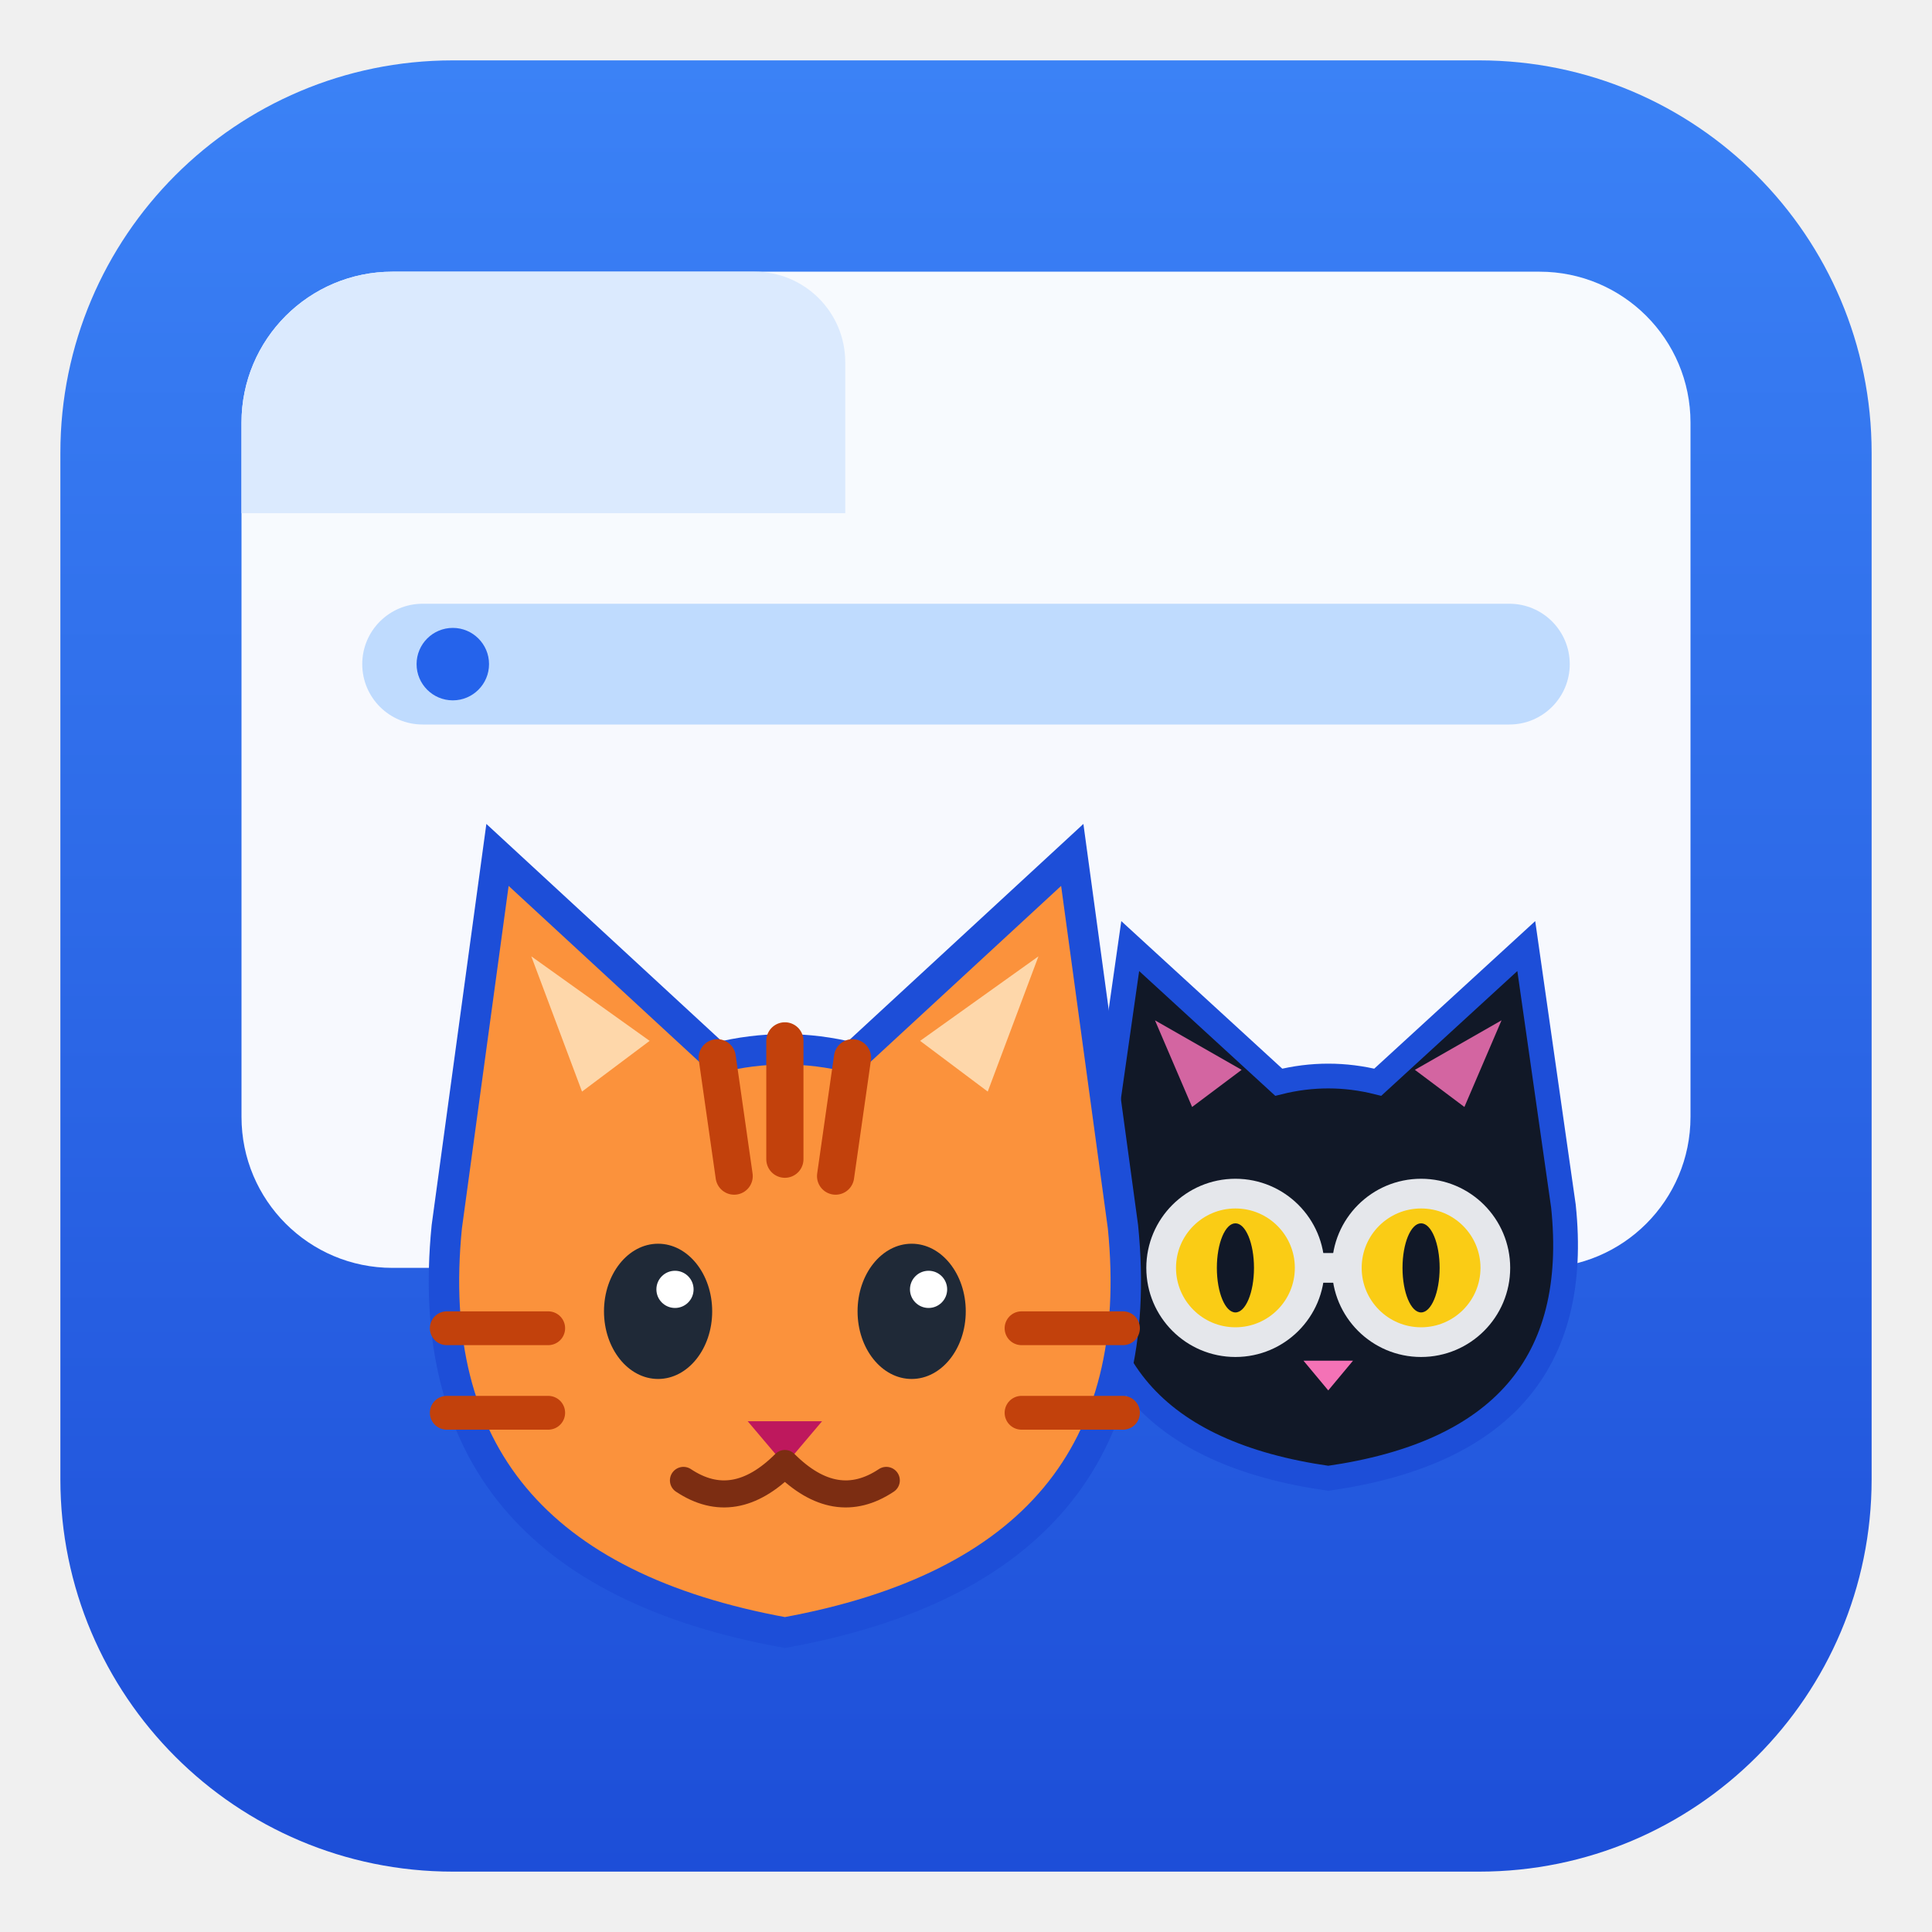
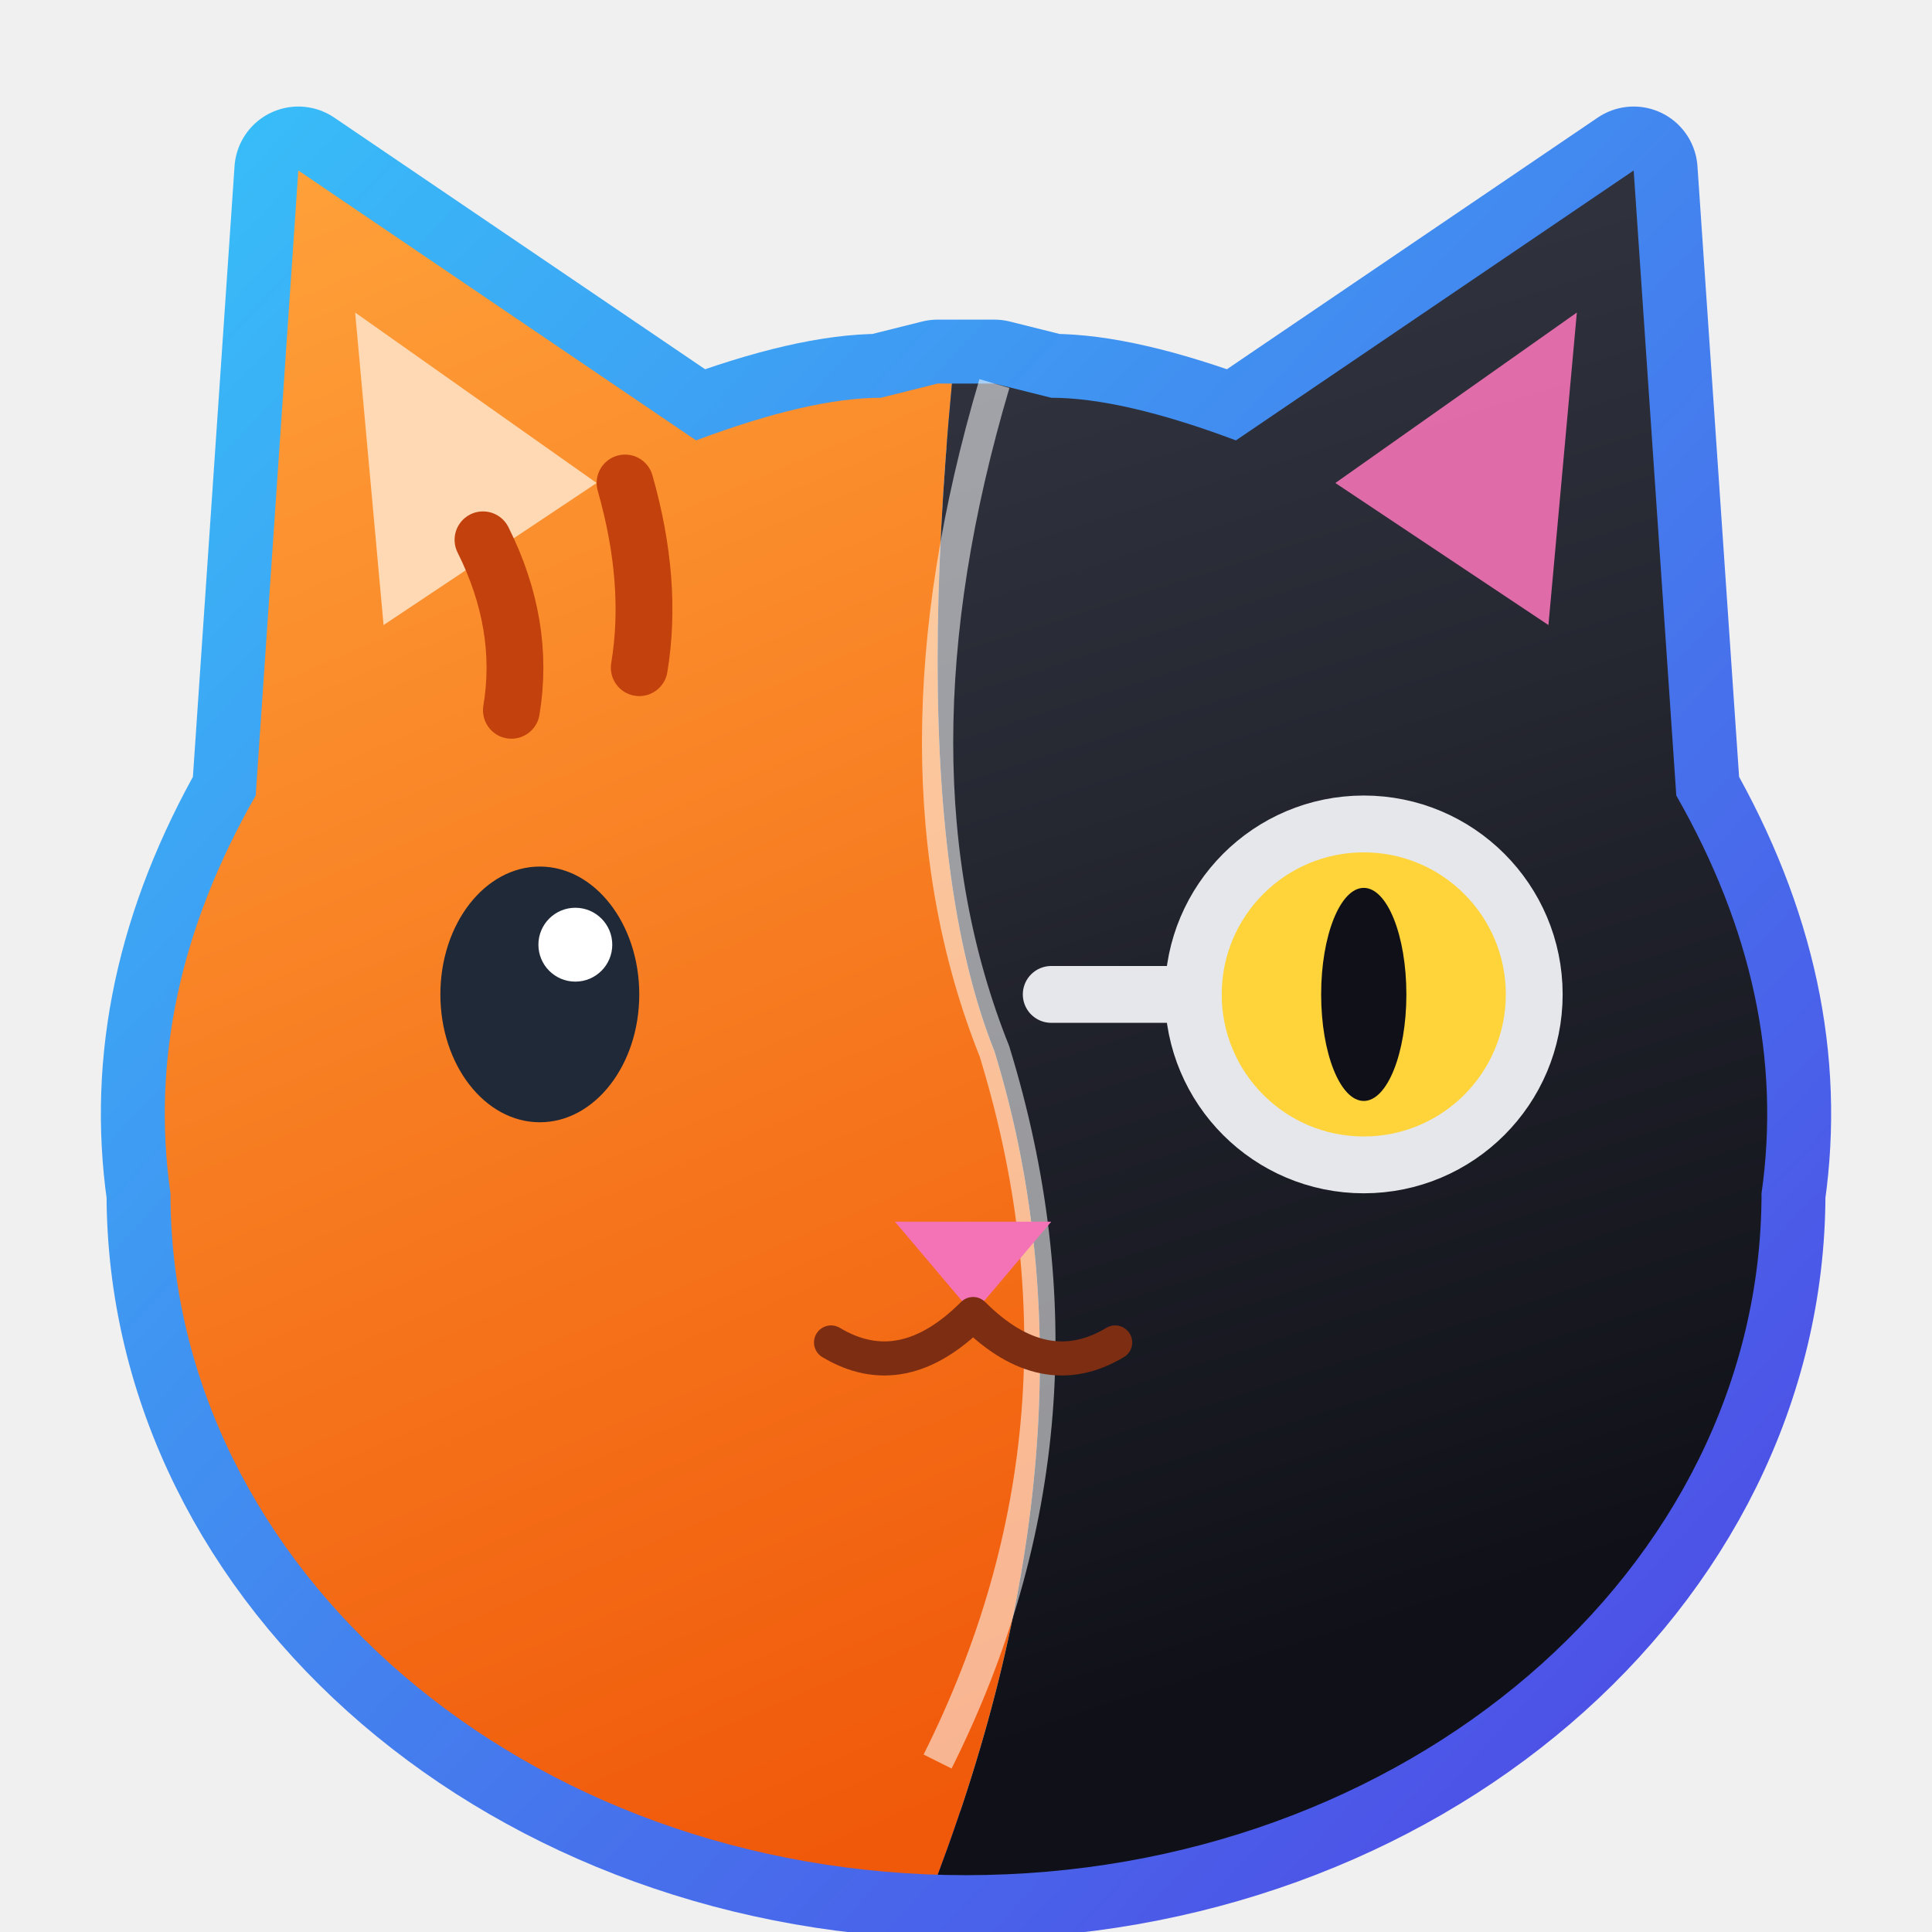
- <svg xmlns="http://www.w3.org/2000/svg" viewBox="0 0 128 128" width="128" height="128">
+ <svg xmlns="http://www.w3.org/2000/svg" viewBox="-4 -4 136 136">
  <defs>
-     <linearGradient id="bg" x1="0" y1="0" x2="0" y2="1">
-       <stop offset="0" stop-color="#3b82f6" />
-       <stop offset="1" stop-color="#1d4ed8" />
+     <linearGradient id="or" x1="0" y1="0" x2="0.4" y2="1">
+       <stop offset="0" stop-color="#FFA23A" />
+       <stop offset="1" stop-color="#F0590A" />
    </linearGradient>
+     <linearGradient id="bk" x1="0" y1="0" x2="0.3" y2="1">
+       <stop offset="0" stop-color="#3A3D4A" />
+       <stop offset="1" stop-color="#101118" />
+     </linearGradient>
+     <path id="sil" d="M14 52 L17 8 L45 27 Q53 24 58 24 L62 23 L66 23 L70 24 Q75 24 83 27 L111 8 L114 52 Q122 66 120 80 A56 48 0 0 1 8 80 Q6 66 14 52 Z" />
+     <clipPath id="L">
+       <path d="M0 0 H66 Q58 50 66 70 Q74 96 62 128 H0Z" />
+     </clipPath>
+     <clipPath id="R">
+       <path d="M128 0 H66 Q58 50 66 70 Q74 96 62 128 H128Z" />
+     </clipPath>
  </defs>
-   <rect x="4" y="4" width="120" height="120" rx="26" fill="url(#bg)" />
-   <rect x="16" y="18" width="96" height="66" rx="10" fill="#ffffff" opacity=".96" />
-   <path d="M16 34 V28 a10 10 0 0 1 10 -10 H50 a6 6 0 0 1 6 6 V34Z" fill="#dbeafe" />
-   <rect x="24" y="40" width="80" height="8" rx="4" fill="#bfdbfe" />
-   <circle cx="30" cy="44" r="2.4" fill="#2563eb" />
-   <g transform="translate(88 84) scale(.82)">
-     <path d="M-19 -5 L-16 -26 L-4 -15 Q0 -16 4 -15 L16 -26 L19 -5 Q21 14 0 17 Q-21 14 -19 -5Z" fill="#111827" stroke="#1d4ed8" stroke-width="2" />
-     <path d="M-14 -20 L-11 -13 L-7 -16Z M14 -20 L11 -13 L7 -16Z" fill="#f472b6" opacity=".85" />
-     <circle cx="-7.5" cy="0" r="6" fill="#facc15" stroke="#e5e7eb" stroke-width="2.4" />
-     <circle cx="7.5" cy="0" r="6" fill="#facc15" stroke="#e5e7eb" stroke-width="2.4" />
-     <path d="M-1.5 0 h3" stroke="#e5e7eb" stroke-width="2.4" />
-     <ellipse cx="-7.5" cy="0" rx="1.5" ry="3.6" fill="#111827" />
-     <ellipse cx="7.5" cy="0" rx="1.5" ry="3.6" fill="#111827" />
-     <path d="M-2 7.5 h4 l-2 2.4z" fill="#f472b6" />
-   </g>
-   <g transform="translate(52 88) scale(1.12)">
-     <path d="M-20 -6 L-17 -28 L-4 -16 Q0 -17 4 -16 L17 -28 L20 -6 Q22 14 0 18 Q-22 14 -20 -6Z" fill="#fb923c" stroke="#1d4ed8" stroke-width="1.8" />
-     <path d="M-15 -22 L-12 -14 L-8 -17Z M15 -22 L12 -14 L8 -17Z" fill="#fed7aa" />
-     <path d="M-4 -16 l1 7 M0 -17 v7 M4 -16 l-1 7" stroke="#c2410c" stroke-width="2.2" stroke-linecap="round" />
-     <path d="M-20 0 h6 M-20 5 h6 M20 0 h-6 M20 5 h-6" stroke="#c2410c" stroke-width="2" stroke-linecap="round" />
-     <ellipse cx="-7.5" cy="-1" rx="3.2" ry="4" fill="#1f2937" />
-     <ellipse cx="7.5" cy="-1" rx="3.2" ry="4" fill="#1f2937" />
-     <circle cx="-6.5" cy="-2.3" r="1.1" fill="#fff" />
-     <circle cx="8.5" cy="-2.3" r="1.1" fill="#fff" />
-     <path d="M-2.2 5.5 h4.4 l-2.2 2.6z" fill="#be185d" />
-     <path d="M0 8 q-3 3 -6 1 M0 8 q3 3 6 1" stroke="#7c2d12" stroke-width="1.6" fill="none" stroke-linecap="round" />
-   </g>
+   <linearGradient id="rim" x1="0" y1="0" x2="1" y2="1">
+     <stop offset="0" stop-color="#38BDF8" />
+     <stop offset="1" stop-color="#4F46E5" />
+   </linearGradient>
+   <use href="#sil" fill="none" stroke="url(#rim)" stroke-width="9" stroke-linejoin="round" />
+   <use href="#sil" fill="url(#or)" clip-path="url(#L)" />
+   <use href="#sil" fill="url(#bk)" clip-path="url(#R)" />
+   <path d="M21 18 L23 40 L38 30Z" fill="#FFD9B3" />
+   <path d="M107 18 L105 40 L90 30Z" fill="#F472B6" opacity=".9" />
+   <path d="M30 34 q3 6 2 12 M40 30 q2 7 1 13" stroke="#C2410C" stroke-width="4" stroke-linecap="round" fill="none" />
+   <ellipse cx="34" cy="66" rx="7" ry="9" fill="#1F2937" />
+   <circle cx="36.5" cy="62.5" r="2.6" fill="#fff" />
+   <circle cx="92" cy="66" r="12" fill="#FFD43B" stroke="#E5E7EB" stroke-width="4" />
+   <ellipse cx="92" cy="66" rx="3" ry="7.5" fill="#101118" />
+   <path d="M80 66 H70" stroke="#E5E7EB" stroke-width="4" stroke-linecap="round" />
+   <path d="M66 23 Q58 50 66 70 Q74 96 62 120" stroke="#fff" stroke-opacity=".55" stroke-width="2.2" fill="none" />
+   <path d="M59 82 h11 l-5.5 6.5z" fill="#F472B6" />
+   <path d="M64.5 88.5 q-5 5 -10 2 M64.5 88.5 q5 5 10 2" stroke="#7C2D12" stroke-width="2.4" fill="none" stroke-linecap="round" />
</svg>
